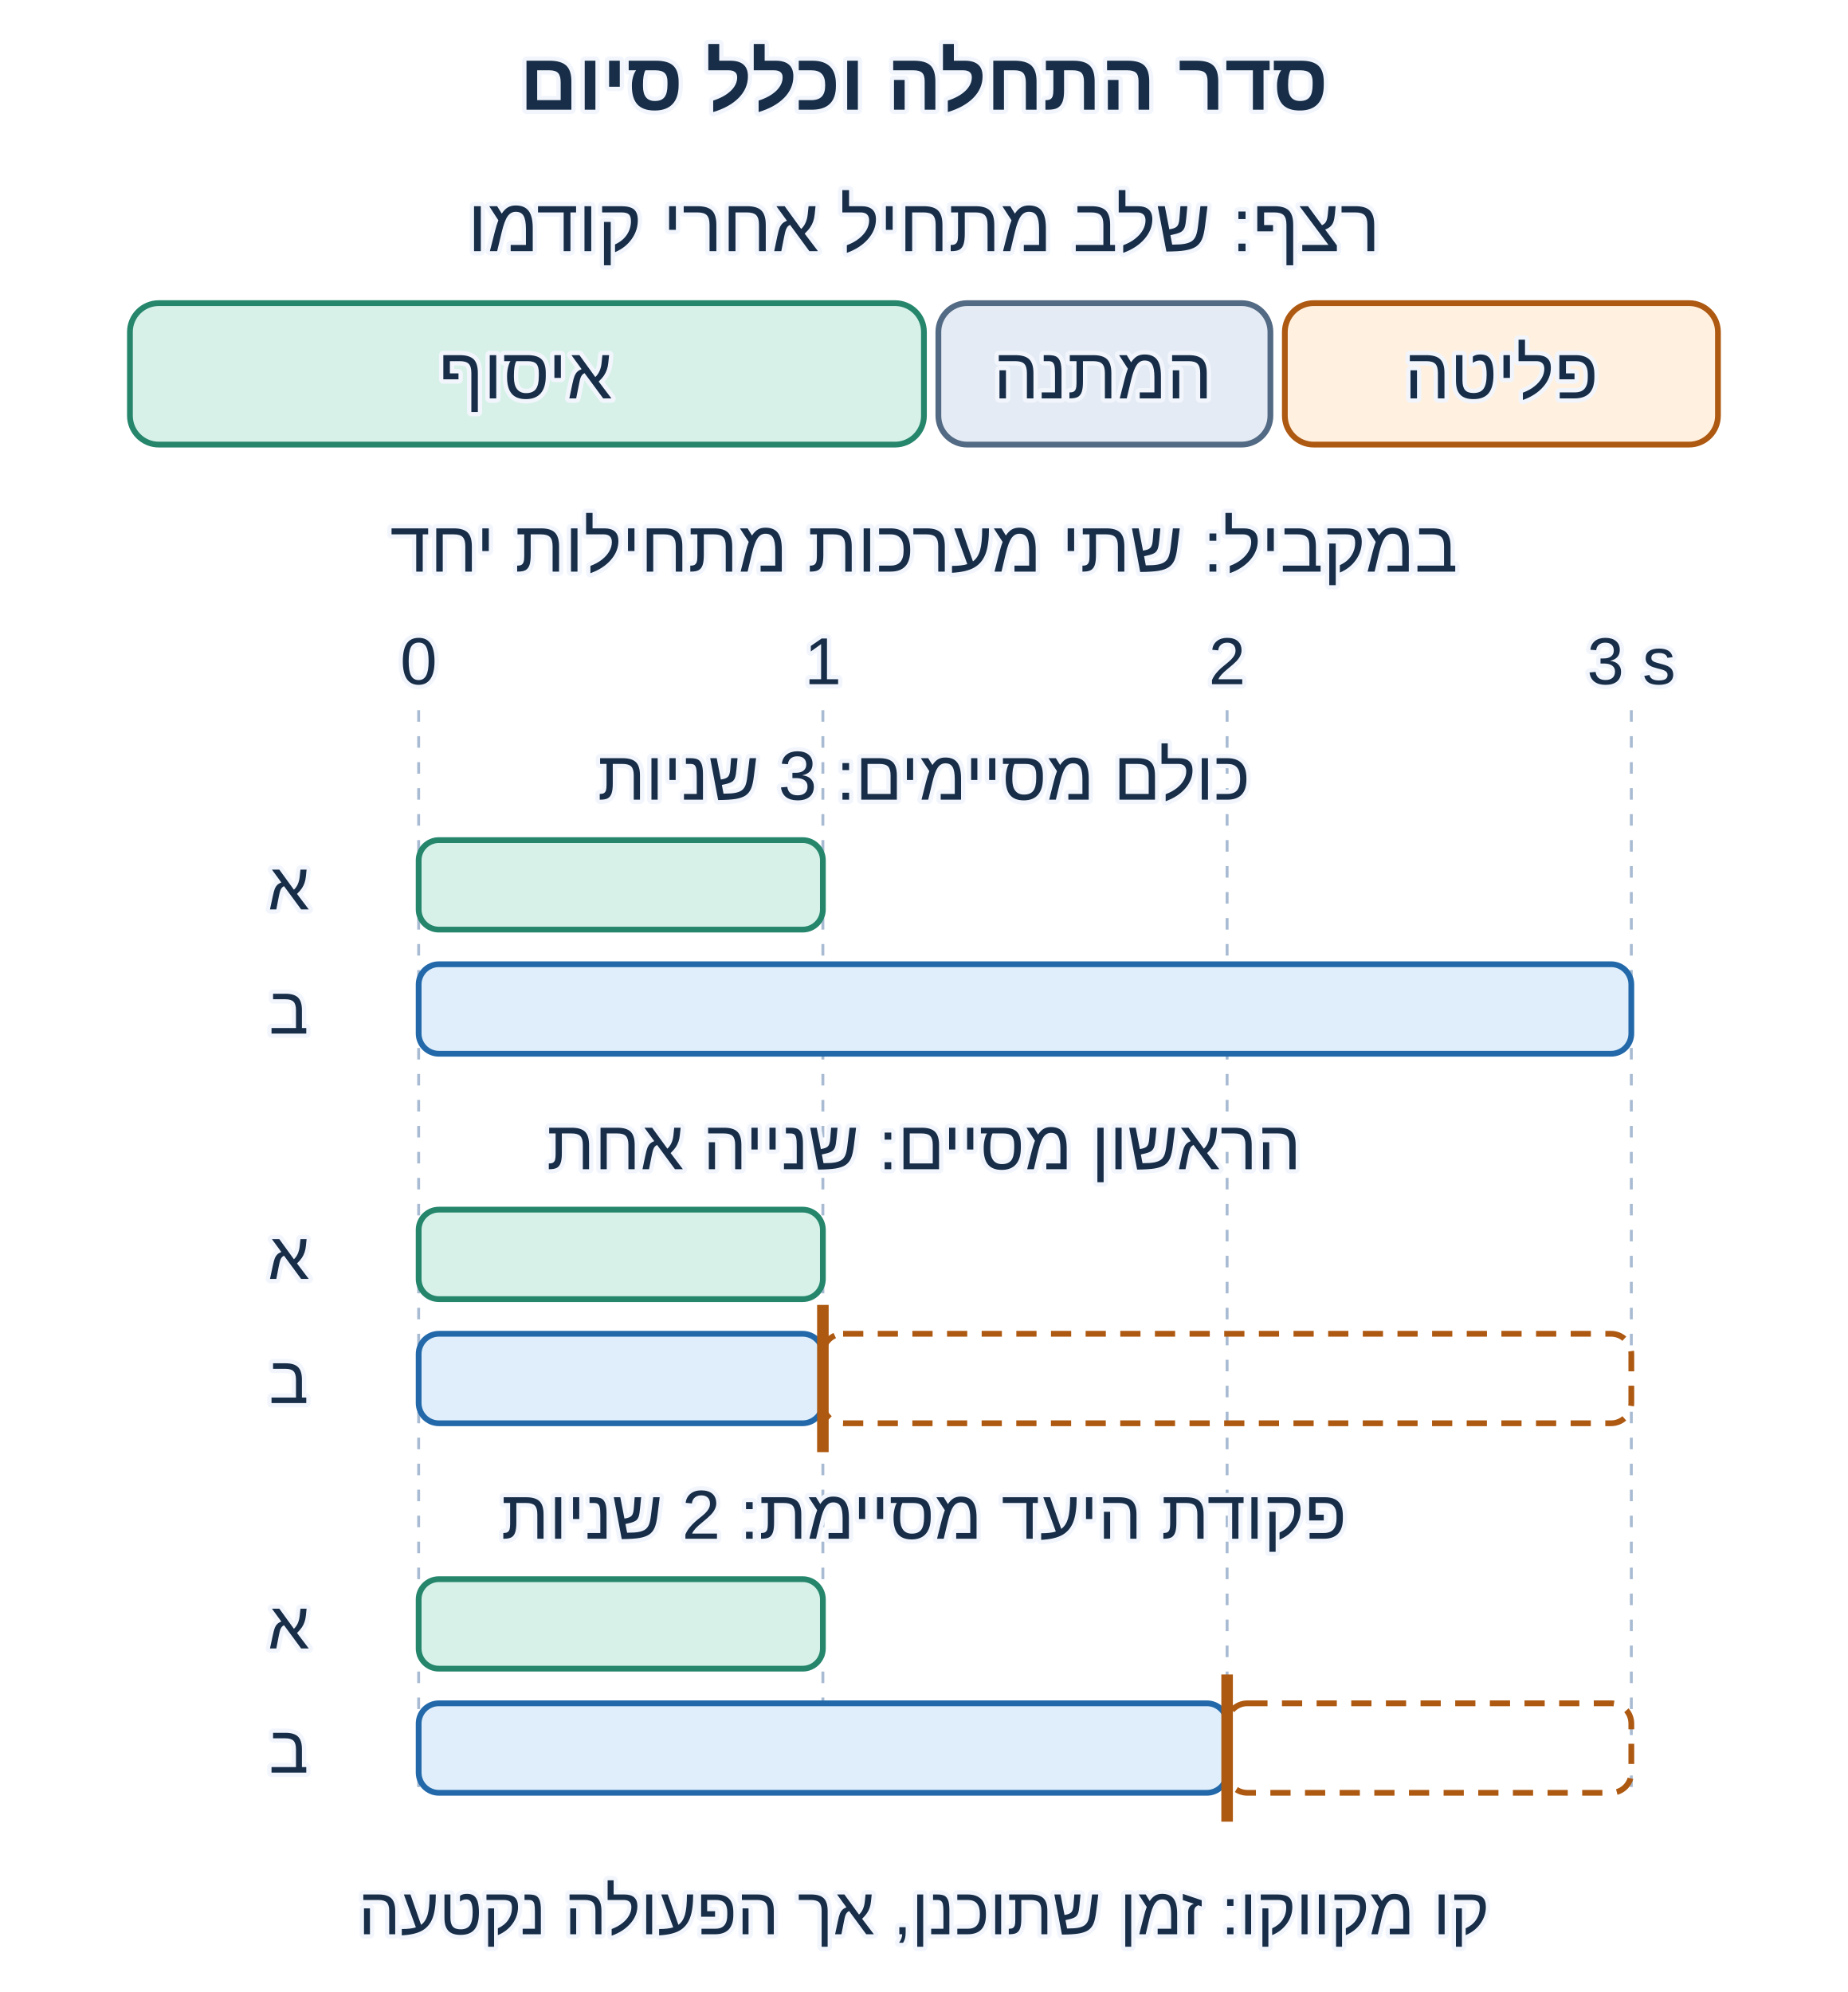
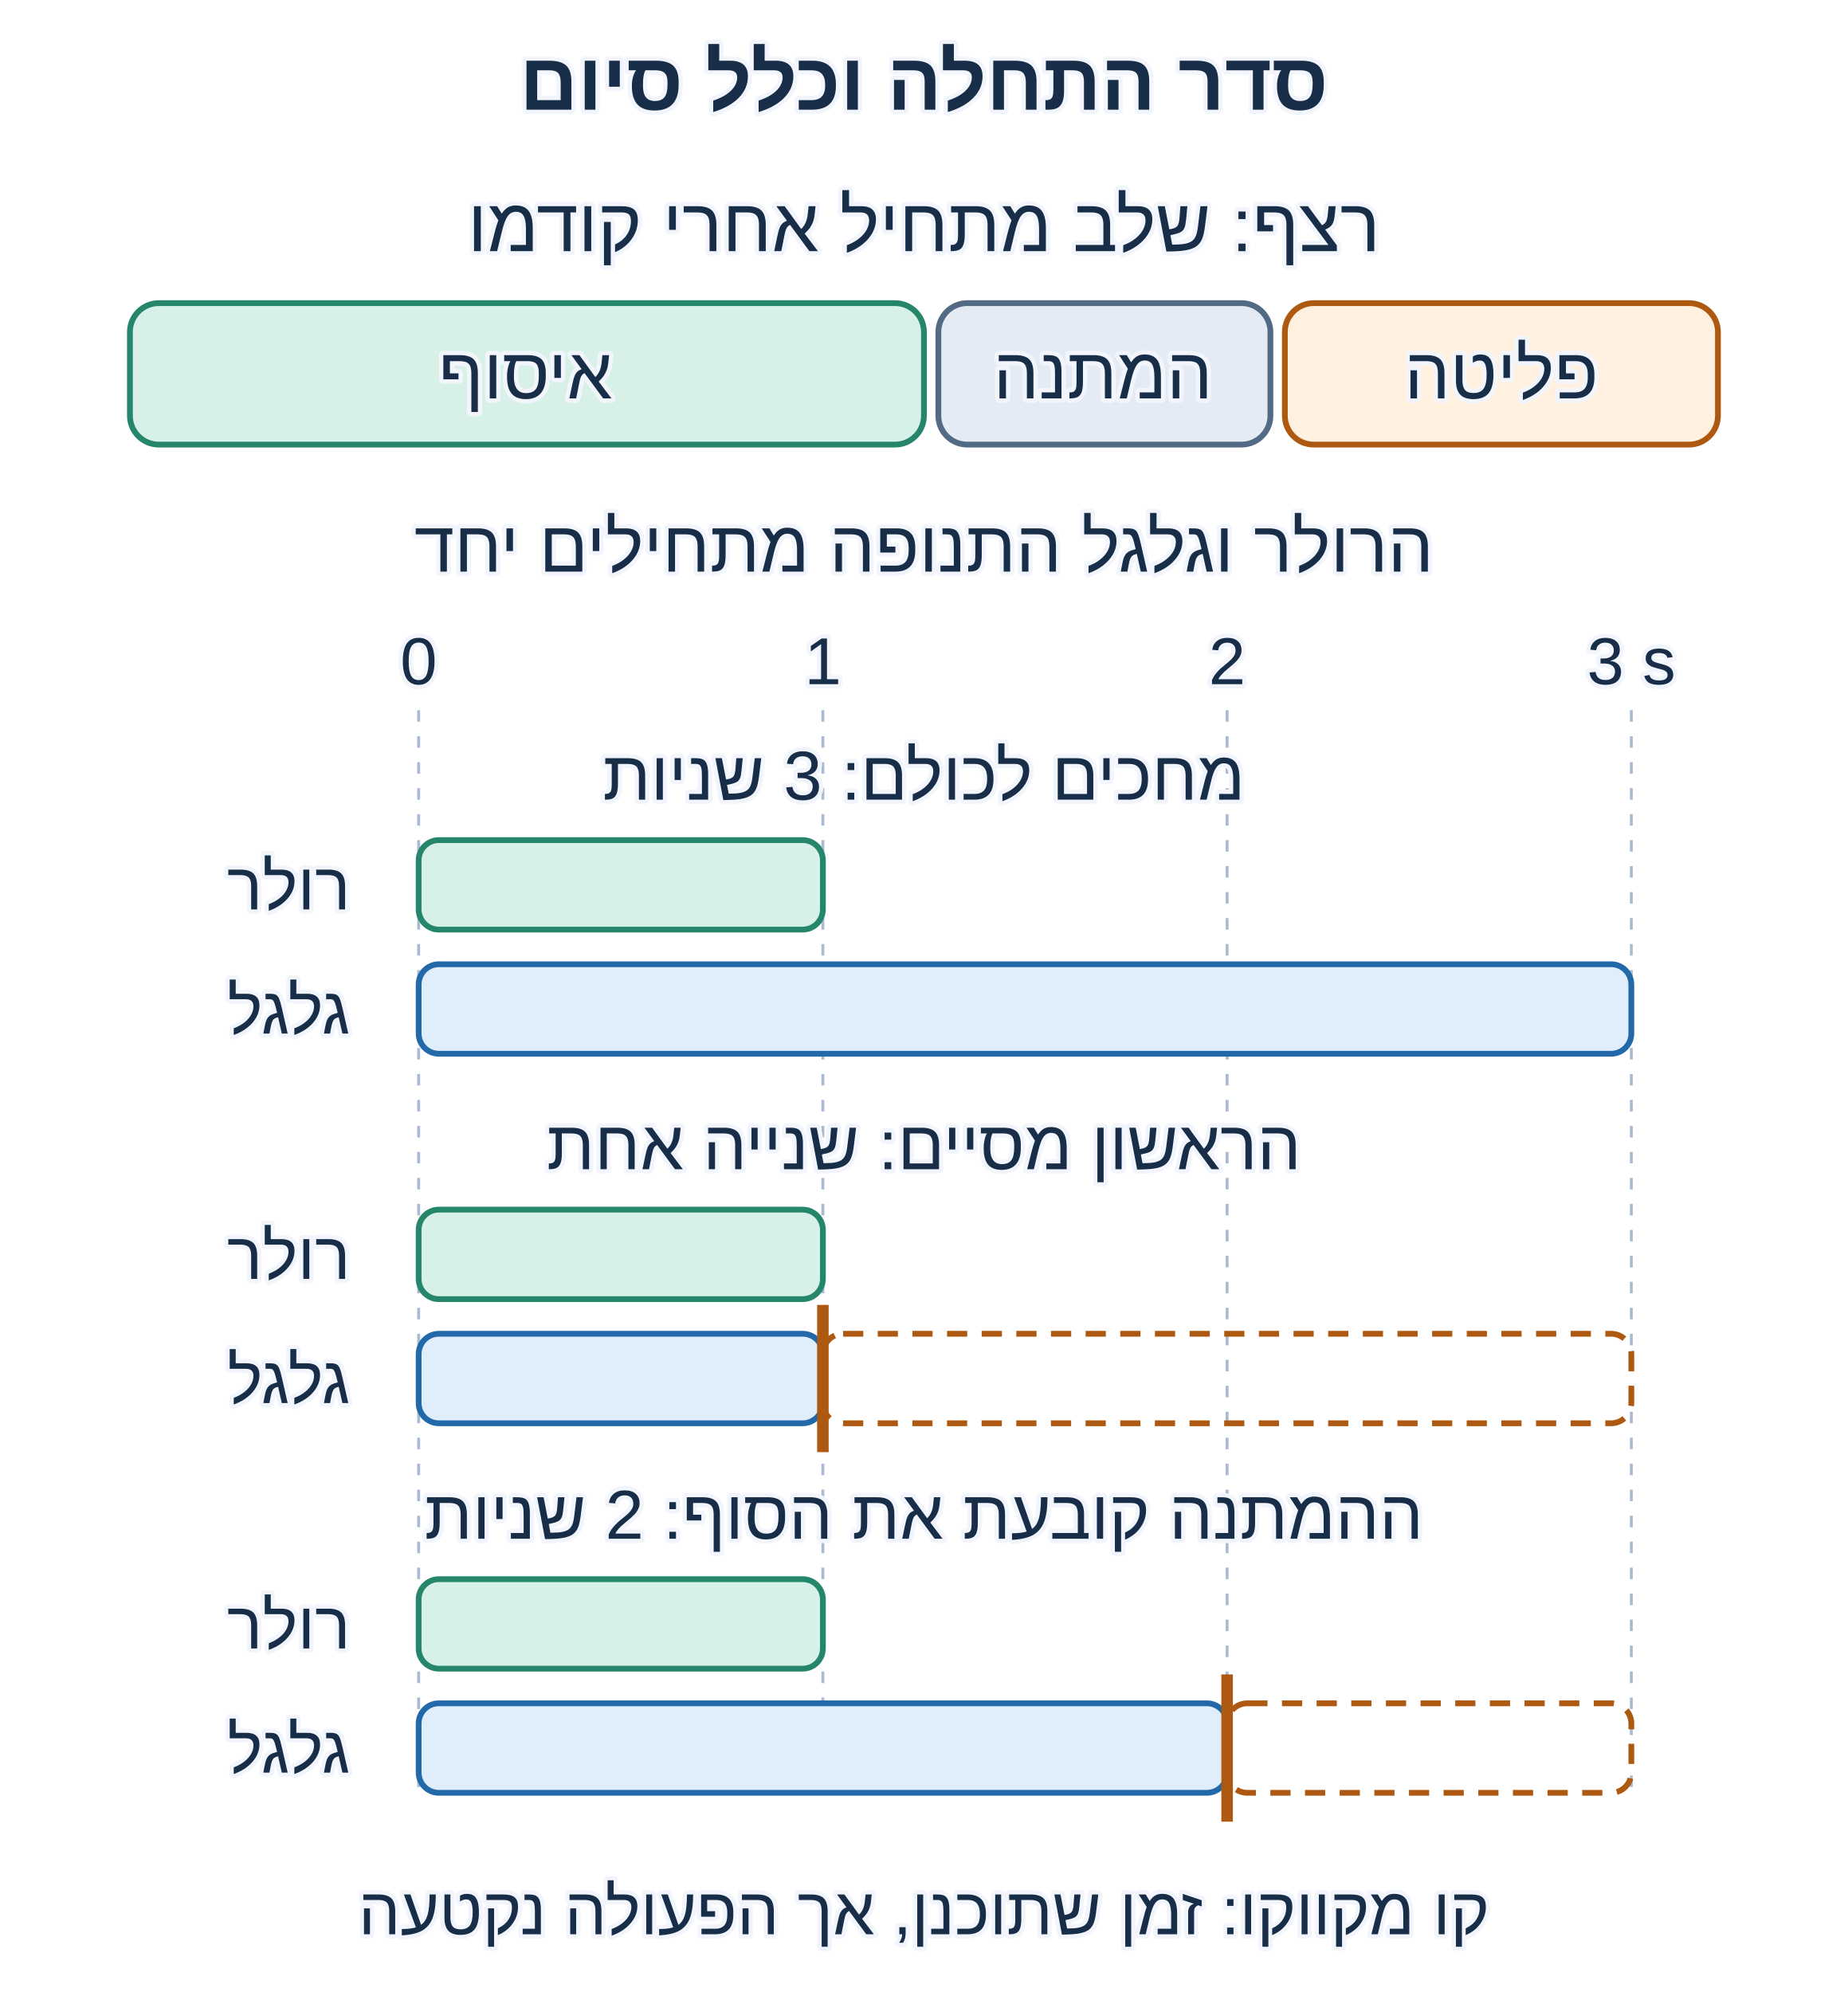
<svg xmlns="http://www.w3.org/2000/svg" width="640" height="690" viewBox="0 0 640 690" role="img" aria-labelledby="title desc">
  <style>text{paint-order:stroke;stroke:#f2f6fc;stroke-width:3px;stroke-linejoin:round}</style>
  <g font-family="Arial, sans-serif" text-anchor="middle" fill="#172d48">
    <text x="320" y="38" font-size="28" font-weight="700" direction="rtl">סדר התחלה וכלל סיום</text>
    <text x="320" y="87" font-size="26" direction="rtl">רצף: שלב מתחיל אחרי קודמו</text>
    <rect x="45" y="105" width="275" height="49" rx="10" fill="#d7f1e8" stroke="#25866c" stroke-width="2" />
    <rect x="325" y="105" width="115" height="49" rx="10" fill="#e4ebf4" stroke="#536a84" stroke-width="2" />
    <rect x="445" y="105" width="150" height="49" rx="10" fill="#fff0df" stroke="#ae5911" stroke-width="2" />
    <g font-size="25" direction="rtl">
      <text x="182" y="138">איסוף</text>
      <text x="382" y="138">המתנה</text>
      <text x="520" y="138">פליטה</text>
    </g>
-     <text x="320" y="198" font-size="25" direction="rtl">במקביל: שתי מערכות מתחילות יחד</text>
+     <text x="320" y="198" font-size="25" direction="rtl">הרולר וגלגל התנופה מתחילים יחד</text>
    <g font-size="23" direction="ltr">
      <text x="145" y="237">0</text>
      <text x="285" y="237">1</text>
      <text x="425" y="237">2</text>
      <text x="565" y="237">3 s</text>
    </g>
    <g stroke="#a8bbd2" stroke-width="1" stroke-dasharray="4 5">
      <path d="M145 246V622" />
      <path d="M285 246V622" />
      <path d="M425 246V622" />
      <path d="M565 246V622" />
    </g>
    <g font-size="24" direction="rtl">
-       <text x="320" y="277">כולם מסיימים: 3 שניות</text>
+       <text x="320" y="277">מחכים לכולם: 3 שניות</text>
      <text x="320" y="405">הראשון מסיים: שנייה אחת</text>
-       <text x="320" y="533">פקודת היעד מסיימת: 2 שניות</text>
+       <text x="320" y="533">ההמתנה קובעת את הסוף: 2 שניות</text>
    </g>
    <g fill="#d7f1e8" stroke="#25866c" stroke-width="2">
      <rect x="145" y="291" width="140" height="31" rx="7" />
      <rect x="145" y="419" width="140" height="31" rx="7" />
      <rect x="145" y="547" width="140" height="31" rx="7" />
    </g>
    <g fill="#dfeefa" stroke="#2369aa" stroke-width="2">
      <rect x="145" y="334" width="420" height="31" rx="7" />
      <rect x="145" y="462" width="140" height="31" rx="7" />
      <rect x="145" y="590" width="280" height="31" rx="7" />
    </g>
    <g font-size="23" direction="rtl">
-       <text x="100" y="315">א</text>
-       <text x="100" y="358">ב</text>
-       <text x="100" y="443">א</text>
-       <text x="100" y="486">ב</text>
-       <text x="100" y="571">א</text>
-       <text x="100" y="614">ב</text>
+       <text x="100" y="315">רולר</text>
+       <text x="100" y="358">גלגל</text>
+       <text x="100" y="443">רולר</text>
+       <text x="100" y="486">גלגל</text>
+       <text x="100" y="571">רולר</text>
+       <text x="100" y="614">גלגל</text>
    </g>
    <g fill="none" stroke="#ae5911" stroke-width="2" stroke-dasharray="7 5">
      <rect x="285" y="462" width="280" height="31" rx="7" />
      <rect x="425" y="590" width="140" height="31" rx="7" />
    </g>
    <g stroke="#ae5911" stroke-width="4">
      <path d="M285 452V503M425 580V631" />
    </g>
    <text x="320" y="670" font-size="23" direction="rtl">קו מקווקו: זמן שתוכנן, אך הפעולה נקטעה</text>
  </g>
</svg>
